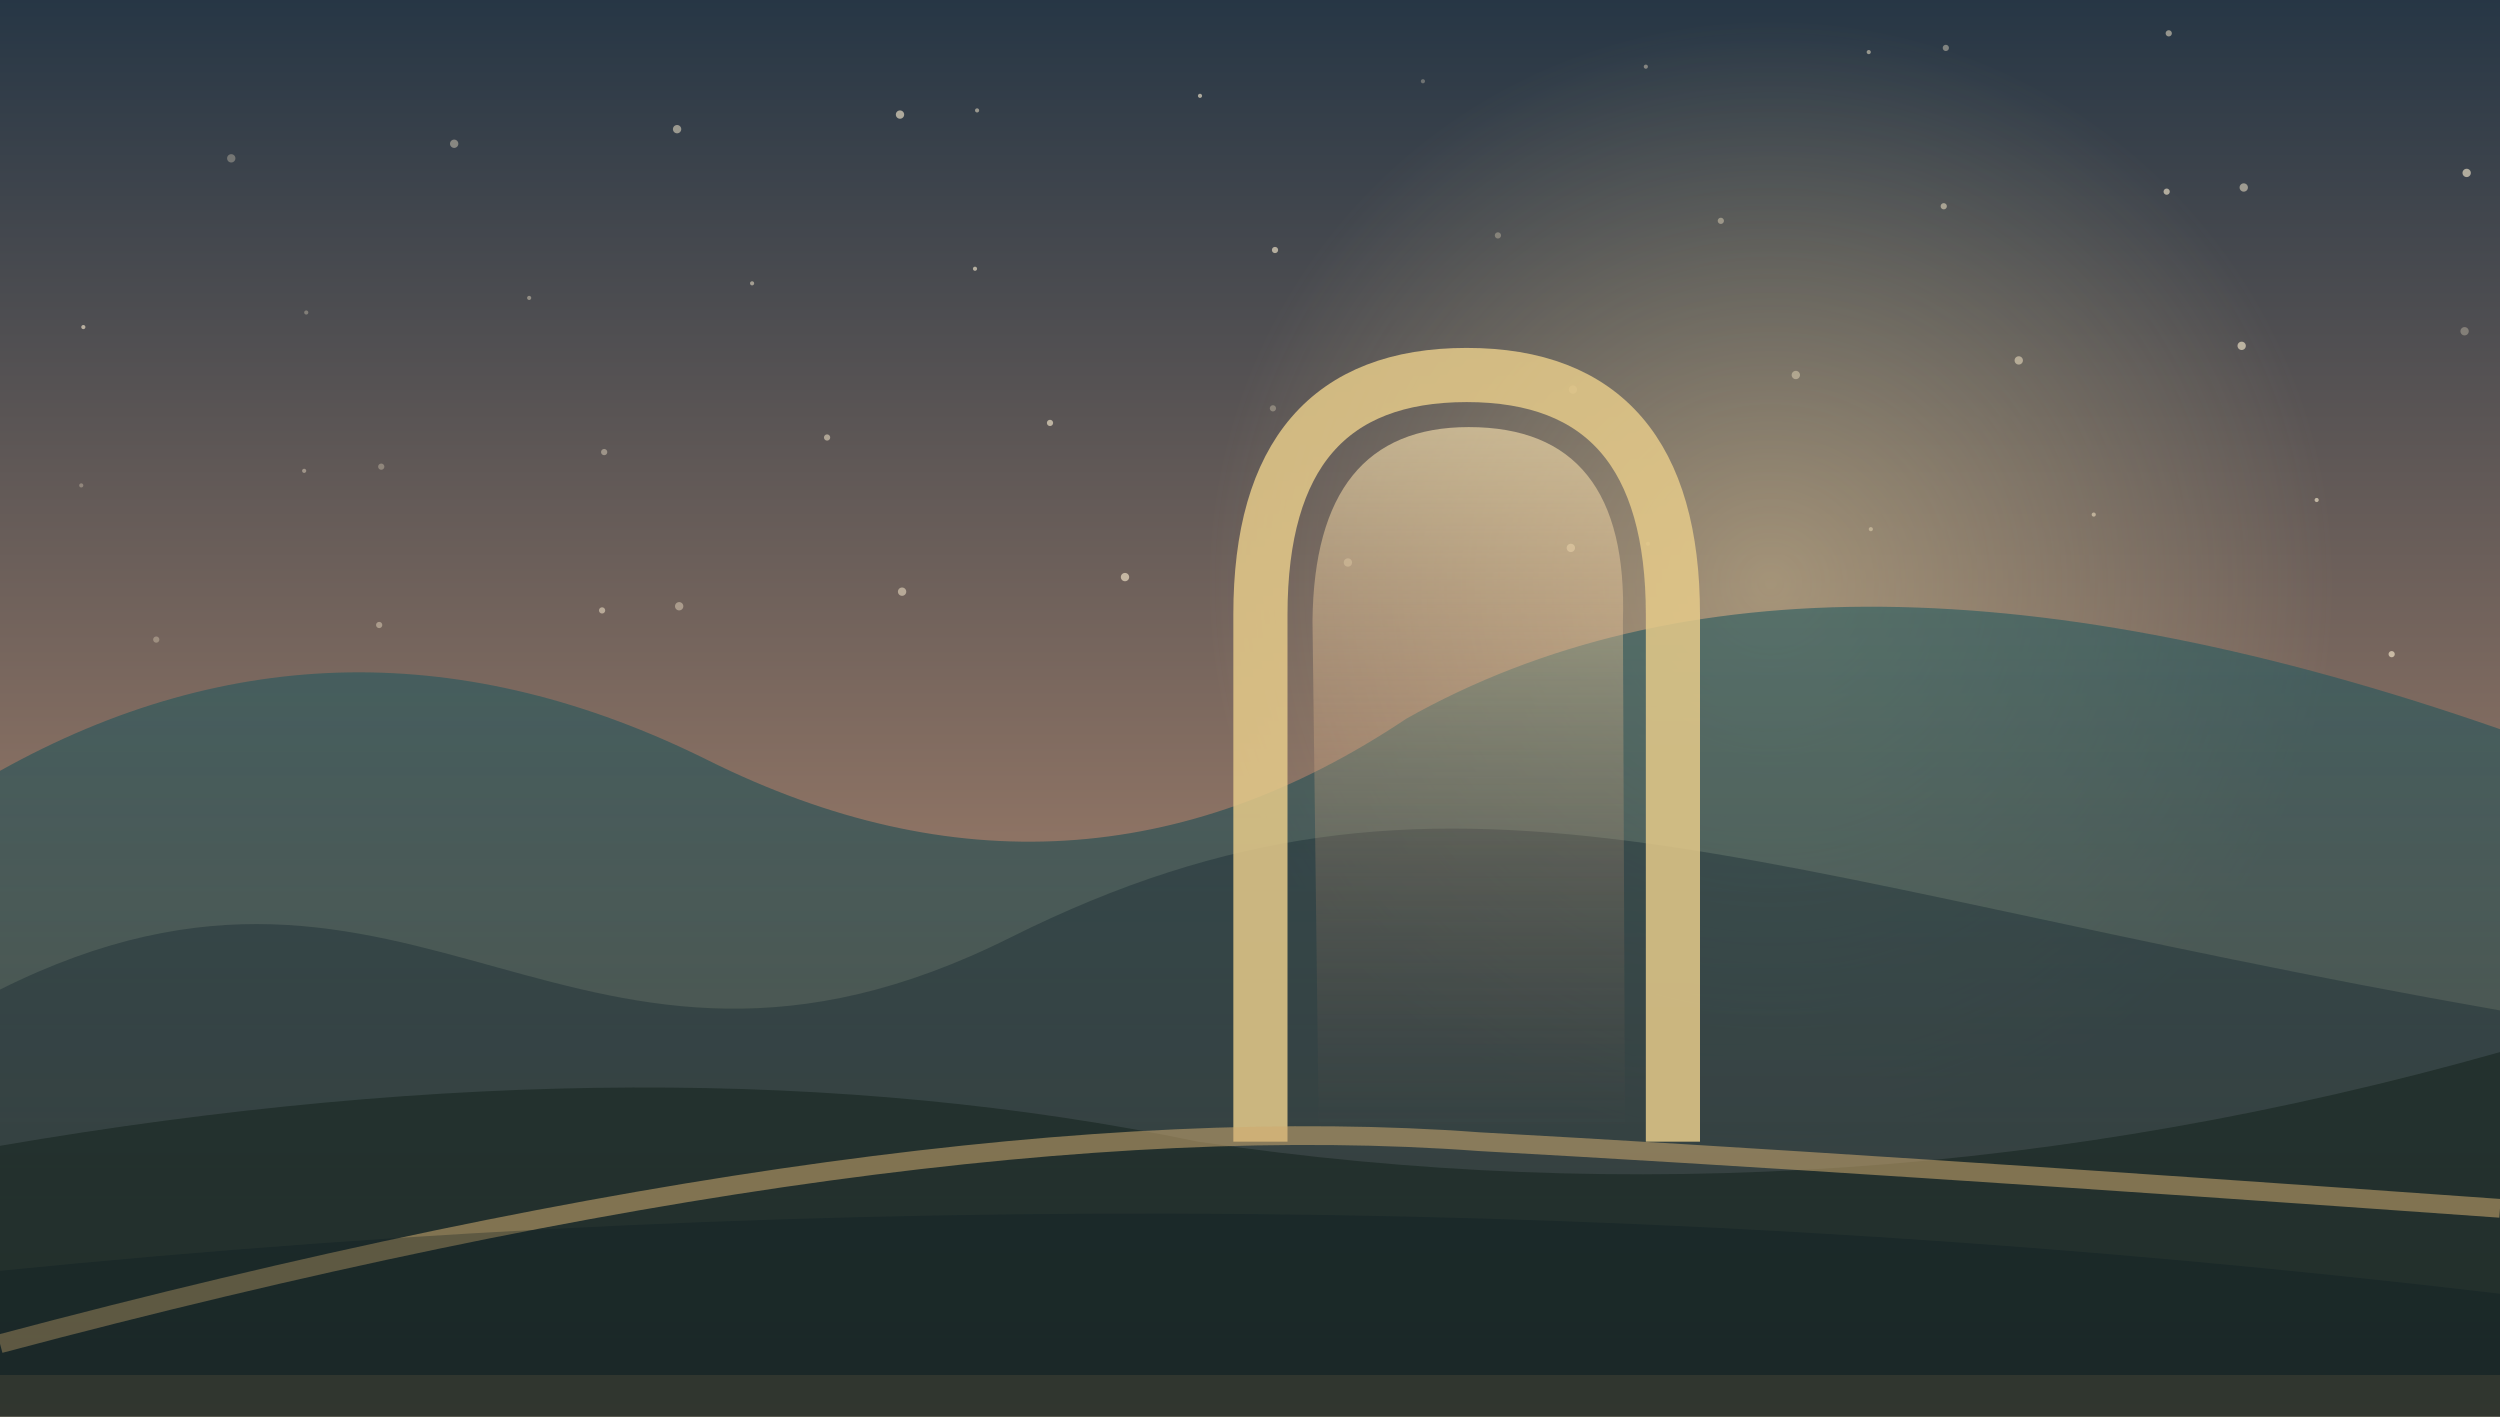
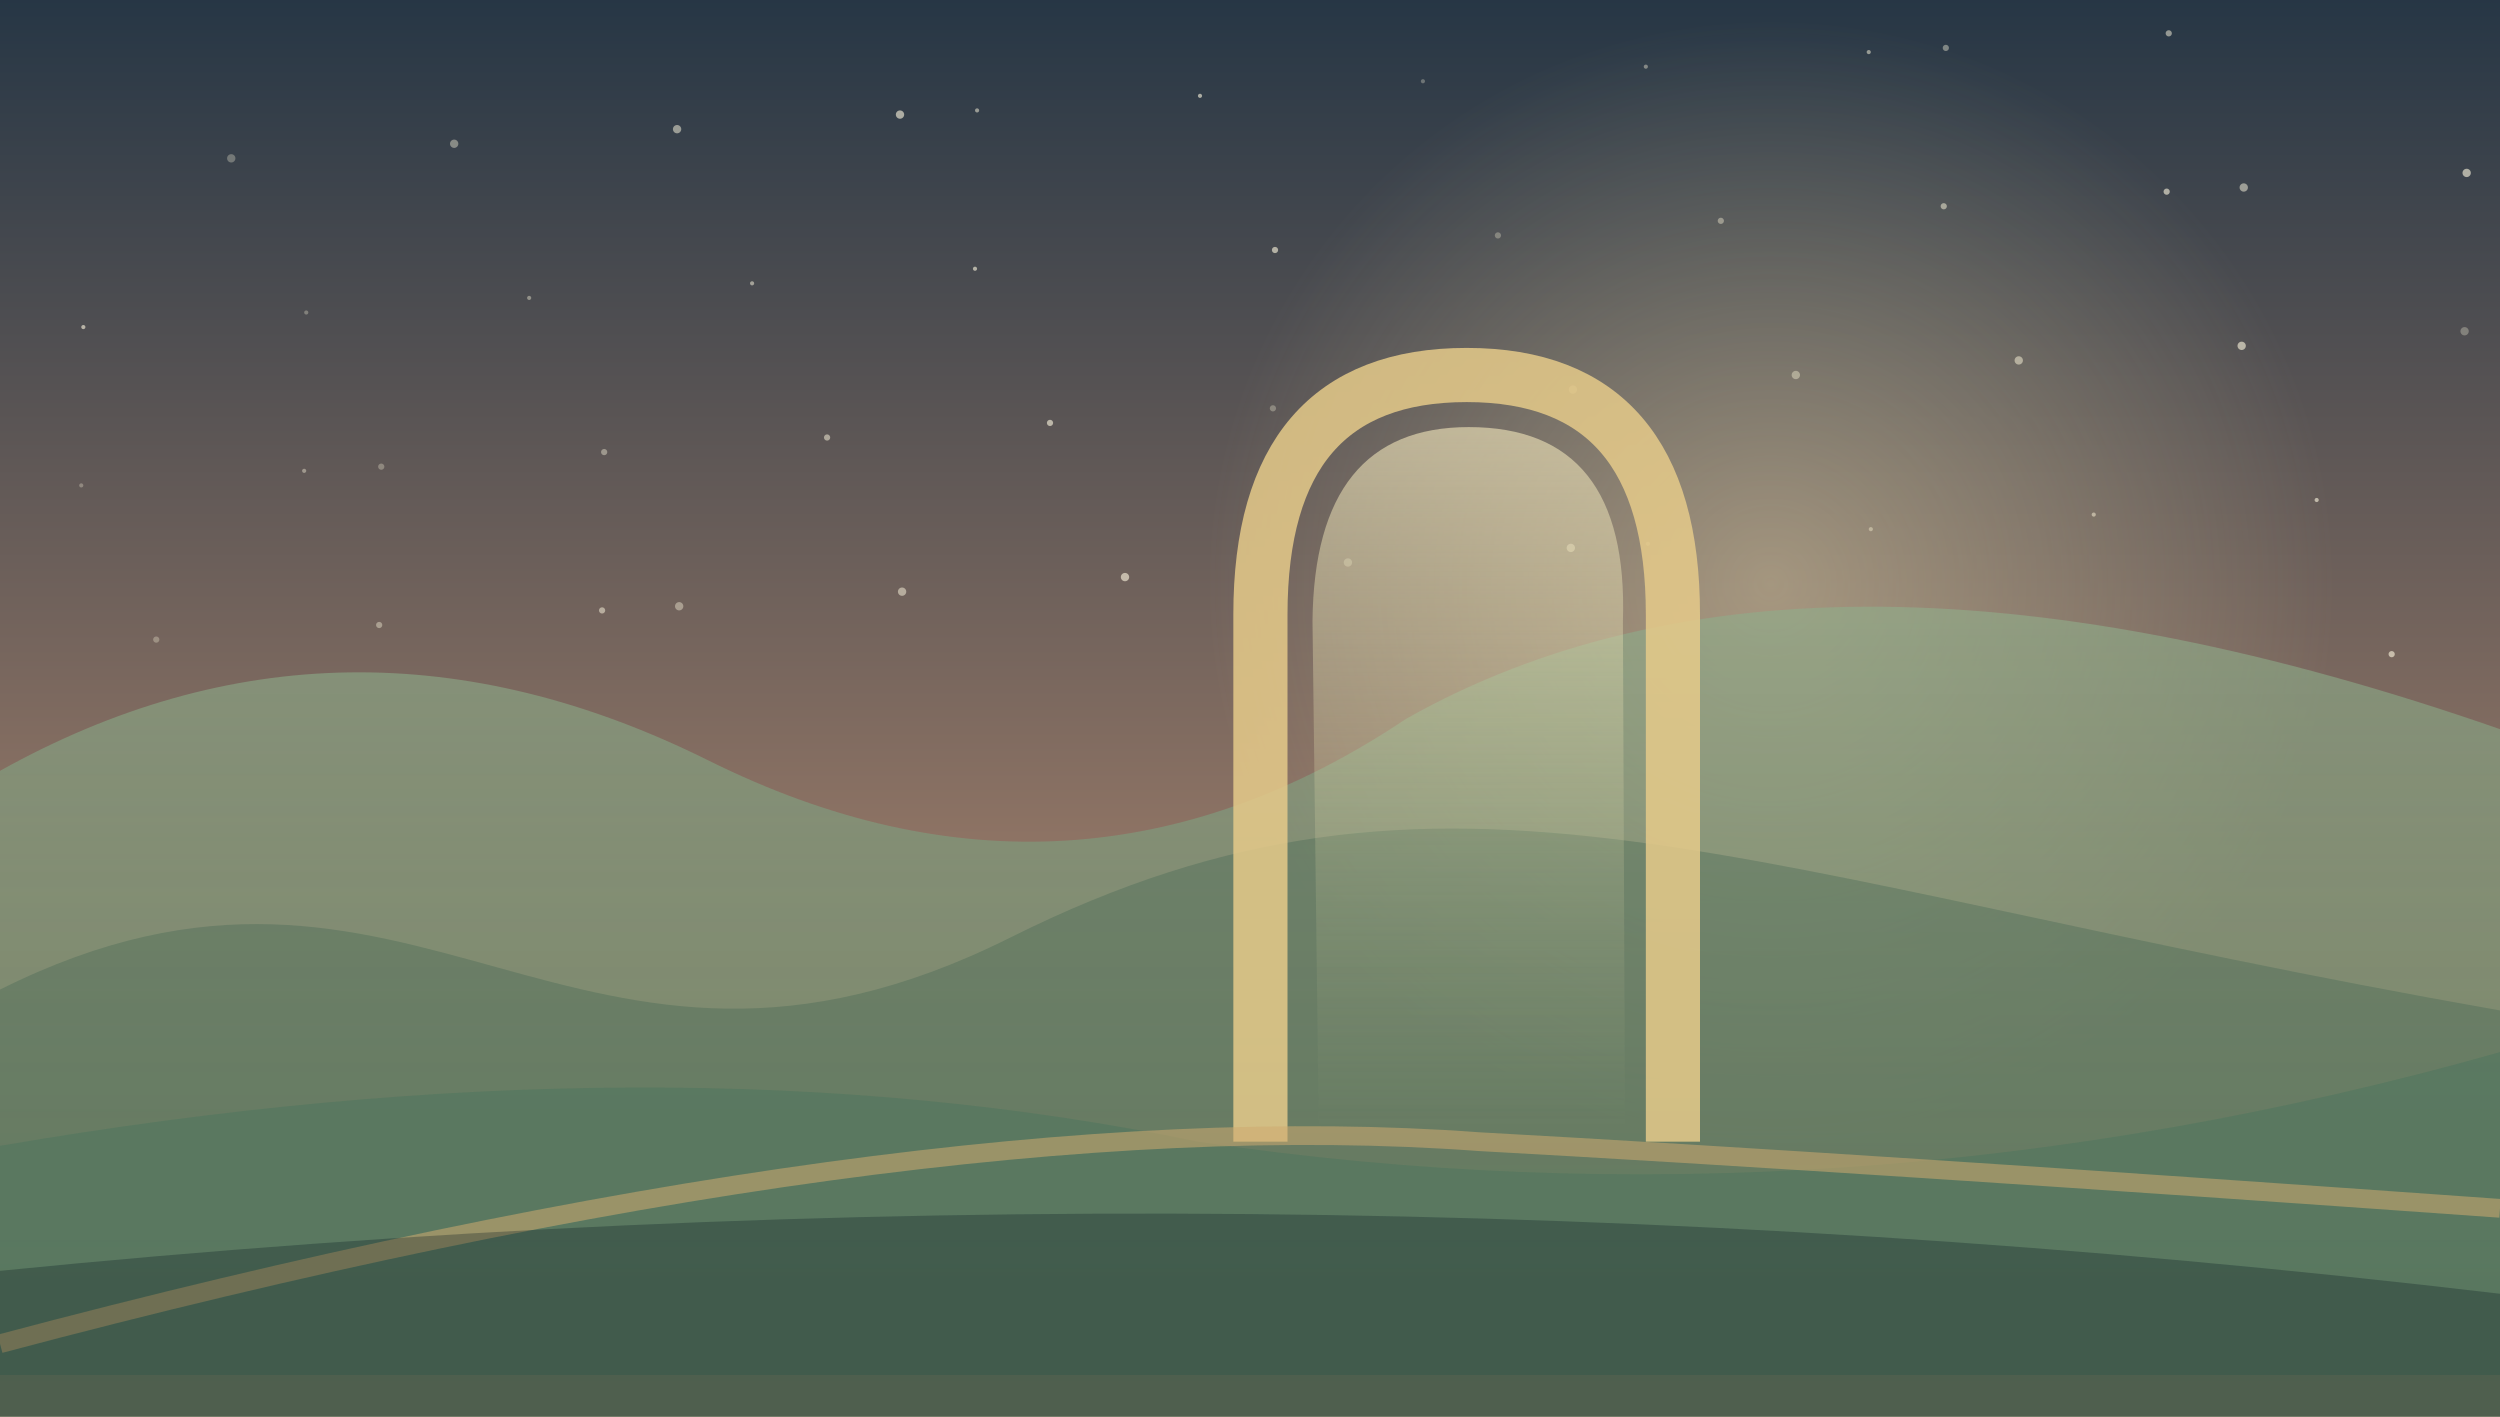
<svg xmlns="http://www.w3.org/2000/svg" viewBox="0 0 1200 680" role="img" aria-label="Symbolic artwork depicting exile">
  <defs>
    <linearGradient id="sky" x2="0" y2="1">
      <stop stop-color="#263645" />
      <stop offset=".63" stop-color="#947766" />
      <stop offset="1" stop-color="#c39970" />
    </linearGradient>
    <radialGradient id="halo">
-       <stop stop-color="#ffe9ab" stop-opacity=".87" />
-       <stop offset="1" stop-color="#ffe9ab" stop-opacity="0" />
+       <stop stop-color="#fff0bc" stop-opacity=".87" />
+       <stop offset="1" stop-color="#fff0bc" stop-opacity="0" />
    </radialGradient>
    <linearGradient id="ridge" x2="0" y2="1">
-       <stop stop-color="#2d5d61" />
-       <stop offset="1" stop-color="#102b32" />
+       <stop stop-color="#91ab89" />
+       <stop offset="1" stop-color="#507b62" />
    </linearGradient>
    <linearGradient id="portal" x2="0" y2="1">
-       <stop stop-color="#ffe7b1" />
-       <stop offset="1" stop-color="#a56c57" stop-opacity="0" />
+       <stop stop-color="#f5e9bd" />
+       <stop offset="1" stop-color="#b4b88d" stop-opacity="0" />
    </linearGradient>
  </defs>
  <rect width="1200" height="680" fill="url(#sky)" />
-   <circle cx="791" cy="261" r="1.0" opacity="0.3" fill="#fff1d4" />
-   <circle cx="934" cy="23" r="1.5" opacity="0.4" fill="#fff1d4" />
-   <circle cx="1077" cy="90" r="2.0" opacity="0.5" fill="#fff1d4" />
-   <circle cx="40" cy="157" r="1.0" opacity="0.6" fill="#fff1d4" />
-   <circle cx="183" cy="224" r="1.5" opacity="0.3" fill="#fff1d4" />
-   <circle cx="326" cy="291" r="2.0" opacity="0.4" fill="#fff1d4" />
-   <circle cx="469" cy="53" r="1.0" opacity="0.5" fill="#fff1d4" />
-   <circle cx="612" cy="120" r="1.5" opacity="0.6" fill="#fff1d4" />
-   <circle cx="755" cy="187" r="2.0" opacity="0.3" fill="#fff1d4" />
-   <circle cx="898" cy="254" r="1.0" opacity="0.4" fill="#fff1d4" />
-   <circle cx="1041" cy="16" r="1.5" opacity="0.5" fill="#fff1d4" />
-   <circle cx="1184" cy="83" r="2.0" opacity="0.6" fill="#fff1d4" />
-   <circle cx="147" cy="150" r="1.0" opacity="0.3" fill="#fff1d4" />
-   <circle cx="290" cy="217" r="1.5" opacity="0.4" fill="#fff1d4" />
-   <circle cx="433" cy="284" r="2.0" opacity="0.5" fill="#fff1d4" />
-   <circle cx="576" cy="46" r="1.0" opacity="0.6" fill="#fff1d4" />
-   <circle cx="719" cy="113" r="1.5" opacity="0.3" fill="#fff1d4" />
-   <circle cx="862" cy="180" r="2.0" opacity="0.4" fill="#fff1d4" />
-   <circle cx="1005" cy="247" r="1.0" opacity="0.5" fill="#fff1d4" />
-   <circle cx="1148" cy="314" r="1.5" opacity="0.6" fill="#fff1d4" />
-   <circle cx="111" cy="76" r="2.0" opacity="0.3" fill="#fff1d4" />
-   <circle cx="254" cy="143" r="1.0" opacity="0.4" fill="#fff1d4" />
-   <circle cx="397" cy="210" r="1.5" opacity="0.5" fill="#fff1d4" />
-   <circle cx="540" cy="277" r="2.0" opacity="0.6" fill="#fff1d4" />
-   <circle cx="683" cy="39" r="1.0" opacity="0.3" fill="#fff1d4" />
-   <circle cx="826" cy="106" r="1.5" opacity="0.4" fill="#fff1d4" />
-   <circle cx="969" cy="173" r="2.0" opacity="0.5" fill="#fff1d4" />
-   <circle cx="1112" cy="240" r="1.0" opacity="0.6" fill="#fff1d4" />
-   <circle cx="75" cy="307" r="1.5" opacity="0.3" fill="#fff1d4" />
-   <circle cx="218" cy="69" r="2.0" opacity="0.4" fill="#fff1d4" />
-   <circle cx="361" cy="136" r="1.0" opacity="0.5" fill="#fff1d4" />
-   <circle cx="504" cy="203" r="1.5" opacity="0.6" fill="#fff1d4" />
-   <circle cx="647" cy="270" r="2.0" opacity="0.3" fill="#fff1d4" />
-   <circle cx="790" cy="32" r="1.0" opacity="0.4" fill="#fff1d4" />
-   <circle cx="933" cy="99" r="1.5" opacity="0.5" fill="#fff1d4" />
-   <circle cx="1076" cy="166" r="2.0" opacity="0.6" fill="#fff1d4" />
-   <circle cx="39" cy="233" r="1.0" opacity="0.3" fill="#fff1d4" />
-   <circle cx="182" cy="300" r="1.5" opacity="0.4" fill="#fff1d4" />
-   <circle cx="325" cy="62" r="2.0" opacity="0.5" fill="#fff1d4" />
-   <circle cx="468" cy="129" r="1.0" opacity="0.6" fill="#fff1d4" />
-   <circle cx="611" cy="196" r="1.5" opacity="0.3" fill="#fff1d4" />
-   <circle cx="754" cy="263" r="2.0" opacity="0.4" fill="#fff1d4" />
-   <circle cx="897" cy="25" r="1.0" opacity="0.5" fill="#fff1d4" />
-   <circle cx="1040" cy="92" r="1.5" opacity="0.6" fill="#fff1d4" />
-   <circle cx="1183" cy="159" r="2.0" opacity="0.3" fill="#fff1d4" />
-   <circle cx="146" cy="226" r="1.0" opacity="0.4" fill="#fff1d4" />
-   <circle cx="289" cy="293" r="1.5" opacity="0.5" fill="#fff1d4" />
-   <circle cx="432" cy="55" r="2.0" opacity="0.6" fill="#fff1d4" />
+   <circle cx="791" cy="261" r="1.0" opacity="0.3" fill="#fdf7df" />
+   <circle cx="934" cy="23" r="1.5" opacity="0.4" fill="#fdf7df" />
+   <circle cx="1077" cy="90" r="2.0" opacity="0.5" fill="#fdf7df" />
+   <circle cx="40" cy="157" r="1.0" opacity="0.6" fill="#fdf7df" />
+   <circle cx="183" cy="224" r="1.5" opacity="0.3" fill="#fdf7df" />
+   <circle cx="326" cy="291" r="2.0" opacity="0.4" fill="#fdf7df" />
+   <circle cx="469" cy="53" r="1.0" opacity="0.5" fill="#fdf7df" />
+   <circle cx="612" cy="120" r="1.5" opacity="0.6" fill="#fdf7df" />
+   <circle cx="755" cy="187" r="2.0" opacity="0.3" fill="#fdf7df" />
+   <circle cx="898" cy="254" r="1.0" opacity="0.4" fill="#fdf7df" />
+   <circle cx="1041" cy="16" r="1.5" opacity="0.5" fill="#fdf7df" />
+   <circle cx="1184" cy="83" r="2.0" opacity="0.6" fill="#fdf7df" />
+   <circle cx="147" cy="150" r="1.0" opacity="0.3" fill="#fdf7df" />
+   <circle cx="290" cy="217" r="1.5" opacity="0.4" fill="#fdf7df" />
+   <circle cx="433" cy="284" r="2.0" opacity="0.5" fill="#fdf7df" />
+   <circle cx="576" cy="46" r="1.0" opacity="0.6" fill="#fdf7df" />
+   <circle cx="719" cy="113" r="1.5" opacity="0.3" fill="#fdf7df" />
+   <circle cx="862" cy="180" r="2.0" opacity="0.4" fill="#fdf7df" />
+   <circle cx="1005" cy="247" r="1.0" opacity="0.5" fill="#fdf7df" />
+   <circle cx="1148" cy="314" r="1.5" opacity="0.6" fill="#fdf7df" />
+   <circle cx="111" cy="76" r="2.0" opacity="0.3" fill="#fdf7df" />
+   <circle cx="254" cy="143" r="1.0" opacity="0.4" fill="#fdf7df" />
+   <circle cx="397" cy="210" r="1.5" opacity="0.5" fill="#fdf7df" />
+   <circle cx="540" cy="277" r="2.0" opacity="0.6" fill="#fdf7df" />
+   <circle cx="683" cy="39" r="1.0" opacity="0.3" fill="#fdf7df" />
+   <circle cx="826" cy="106" r="1.5" opacity="0.4" fill="#fdf7df" />
+   <circle cx="969" cy="173" r="2.0" opacity="0.5" fill="#fdf7df" />
+   <circle cx="1112" cy="240" r="1.0" opacity="0.6" fill="#fdf7df" />
+   <circle cx="75" cy="307" r="1.5" opacity="0.3" fill="#fdf7df" />
+   <circle cx="218" cy="69" r="2.0" opacity="0.4" fill="#fdf7df" />
+   <circle cx="361" cy="136" r="1.0" opacity="0.5" fill="#fdf7df" />
+   <circle cx="504" cy="203" r="1.5" opacity="0.6" fill="#fdf7df" />
+   <circle cx="647" cy="270" r="2.0" opacity="0.3" fill="#fdf7df" />
+   <circle cx="790" cy="32" r="1.0" opacity="0.4" fill="#fdf7df" />
+   <circle cx="933" cy="99" r="1.5" opacity="0.5" fill="#fdf7df" />
+   <circle cx="1076" cy="166" r="2.0" opacity="0.6" fill="#fdf7df" />
+   <circle cx="39" cy="233" r="1.0" opacity="0.3" fill="#fdf7df" />
+   <circle cx="182" cy="300" r="1.5" opacity="0.4" fill="#fdf7df" />
+   <circle cx="325" cy="62" r="2.0" opacity="0.5" fill="#fdf7df" />
+   <circle cx="468" cy="129" r="1.0" opacity="0.6" fill="#fdf7df" />
+   <circle cx="611" cy="196" r="1.5" opacity="0.3" fill="#fdf7df" />
+   <circle cx="754" cy="263" r="2.0" opacity="0.4" fill="#fdf7df" />
+   <circle cx="897" cy="25" r="1.0" opacity="0.5" fill="#fdf7df" />
+   <circle cx="1040" cy="92" r="1.5" opacity="0.6" fill="#fdf7df" />
+   <circle cx="1183" cy="159" r="2.0" opacity="0.3" fill="#fdf7df" />
+   <circle cx="146" cy="226" r="1.0" opacity="0.4" fill="#fdf7df" />
+   <circle cx="289" cy="293" r="1.5" opacity="0.5" fill="#fdf7df" />
+   <circle cx="432" cy="55" r="2.0" opacity="0.6" fill="#fdf7df" />
  <circle cx="850" cy="280" r="270" fill="url(#halo)" opacity=".43" />
  <path d="M0 370 Q165 278 340 365 T675 345 Q870 235 1200 350 V660 H0Z" fill="url(#ridge)" opacity=".65" />
-   <path d="M0 475 C200 375 275 555 485 450 S830 420 1200 485 V680 H0Z" fill="#091c26" opacity=".33" />
-   <path d="M0 550 Q320 495 575 548 Q885 594 1200 505 V680 H0Z" fill="#172620" opacity=".61" />
+   <path d="M0 475 C200 375 275 555 485 450 S830 420 1200 485 V680 H0Z" fill="#3d624f" opacity=".33" />
+   <path d="M0 550 Q320 495 575 548 Q885 594 1200 505 V680 H0Z" fill="#52765e" opacity=".61" />
  <path d="M605 548 V295 Q605 180 704 180 Q803 180 803 295 V548" stroke="#e5ca89" stroke-width="26" fill="none" opacity=".85" />
  <path d="M633 541 L630 298 Q631 205 705 205 Q782 205 779 298 L780 541 Z" fill="url(#portal)" opacity=".6" />
  <path d="M0 645 Q440 528 710 548 Q892 558 1200 580" stroke="#cdaa6f" stroke-width="9" opacity=".55" fill="none" />
  <path d="M0 610 Q600 550 1200 621 V680 H0Z" fill="#061820" opacity=".29" />
</svg>
